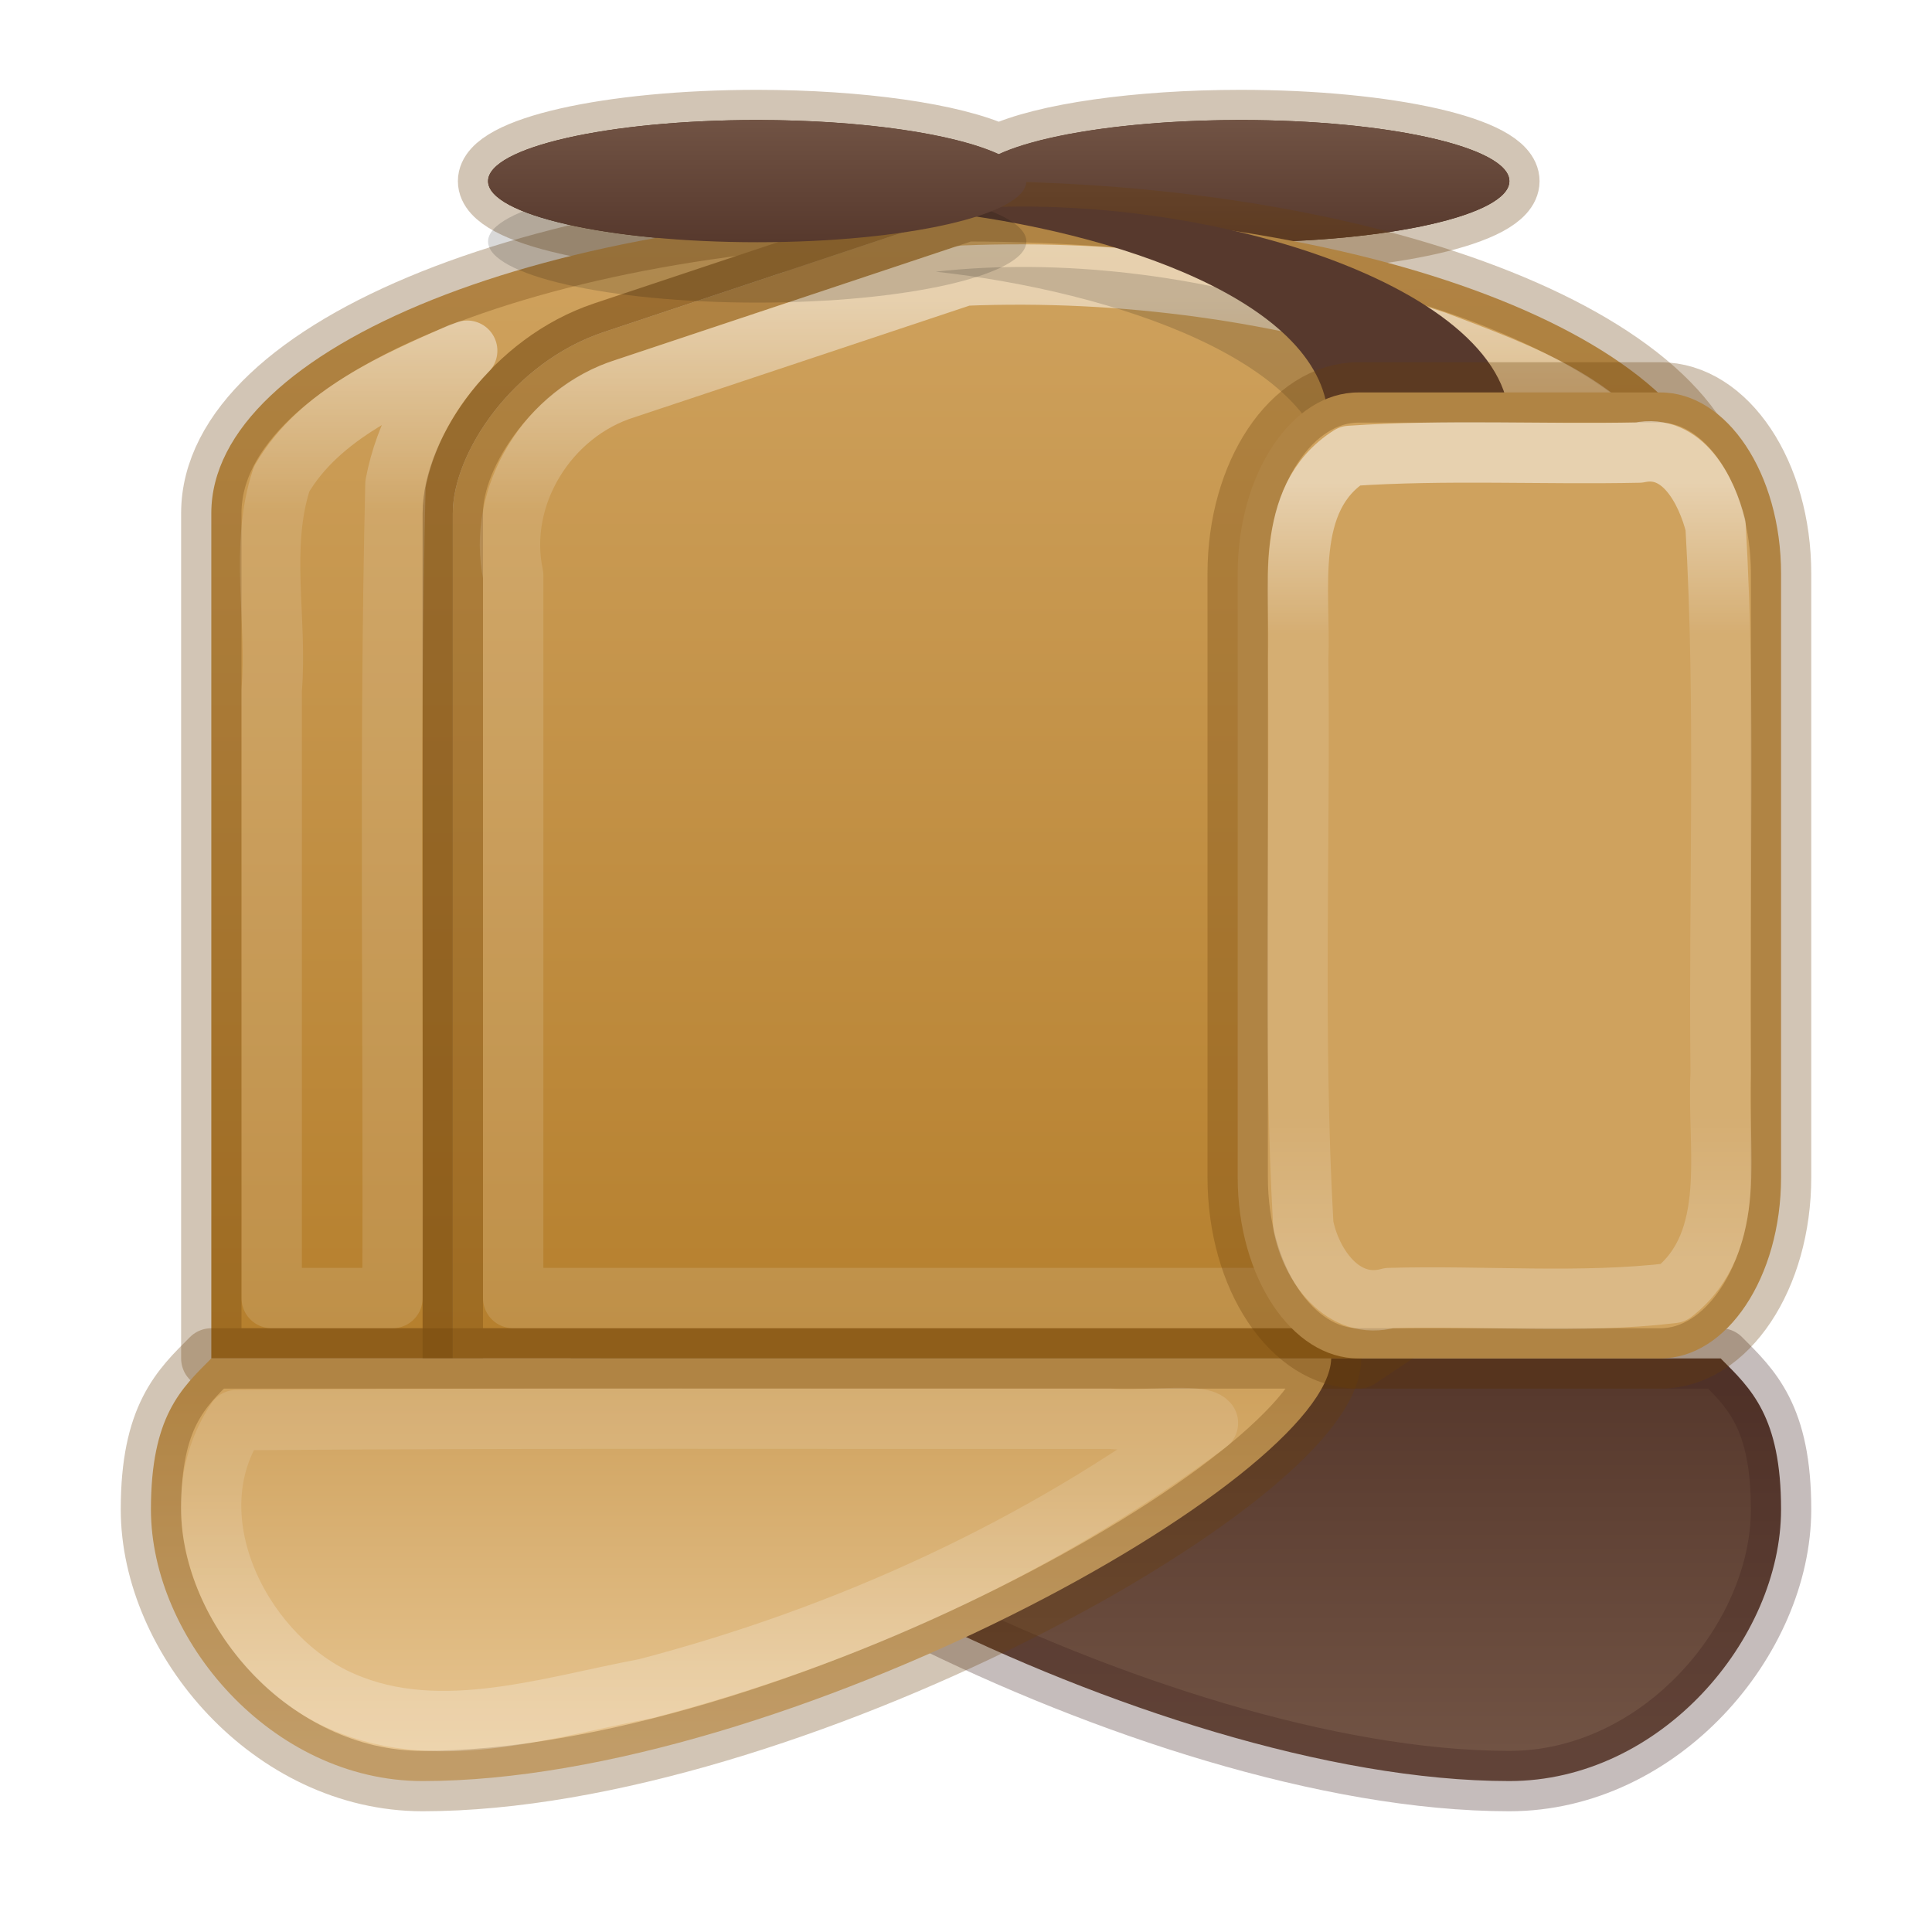
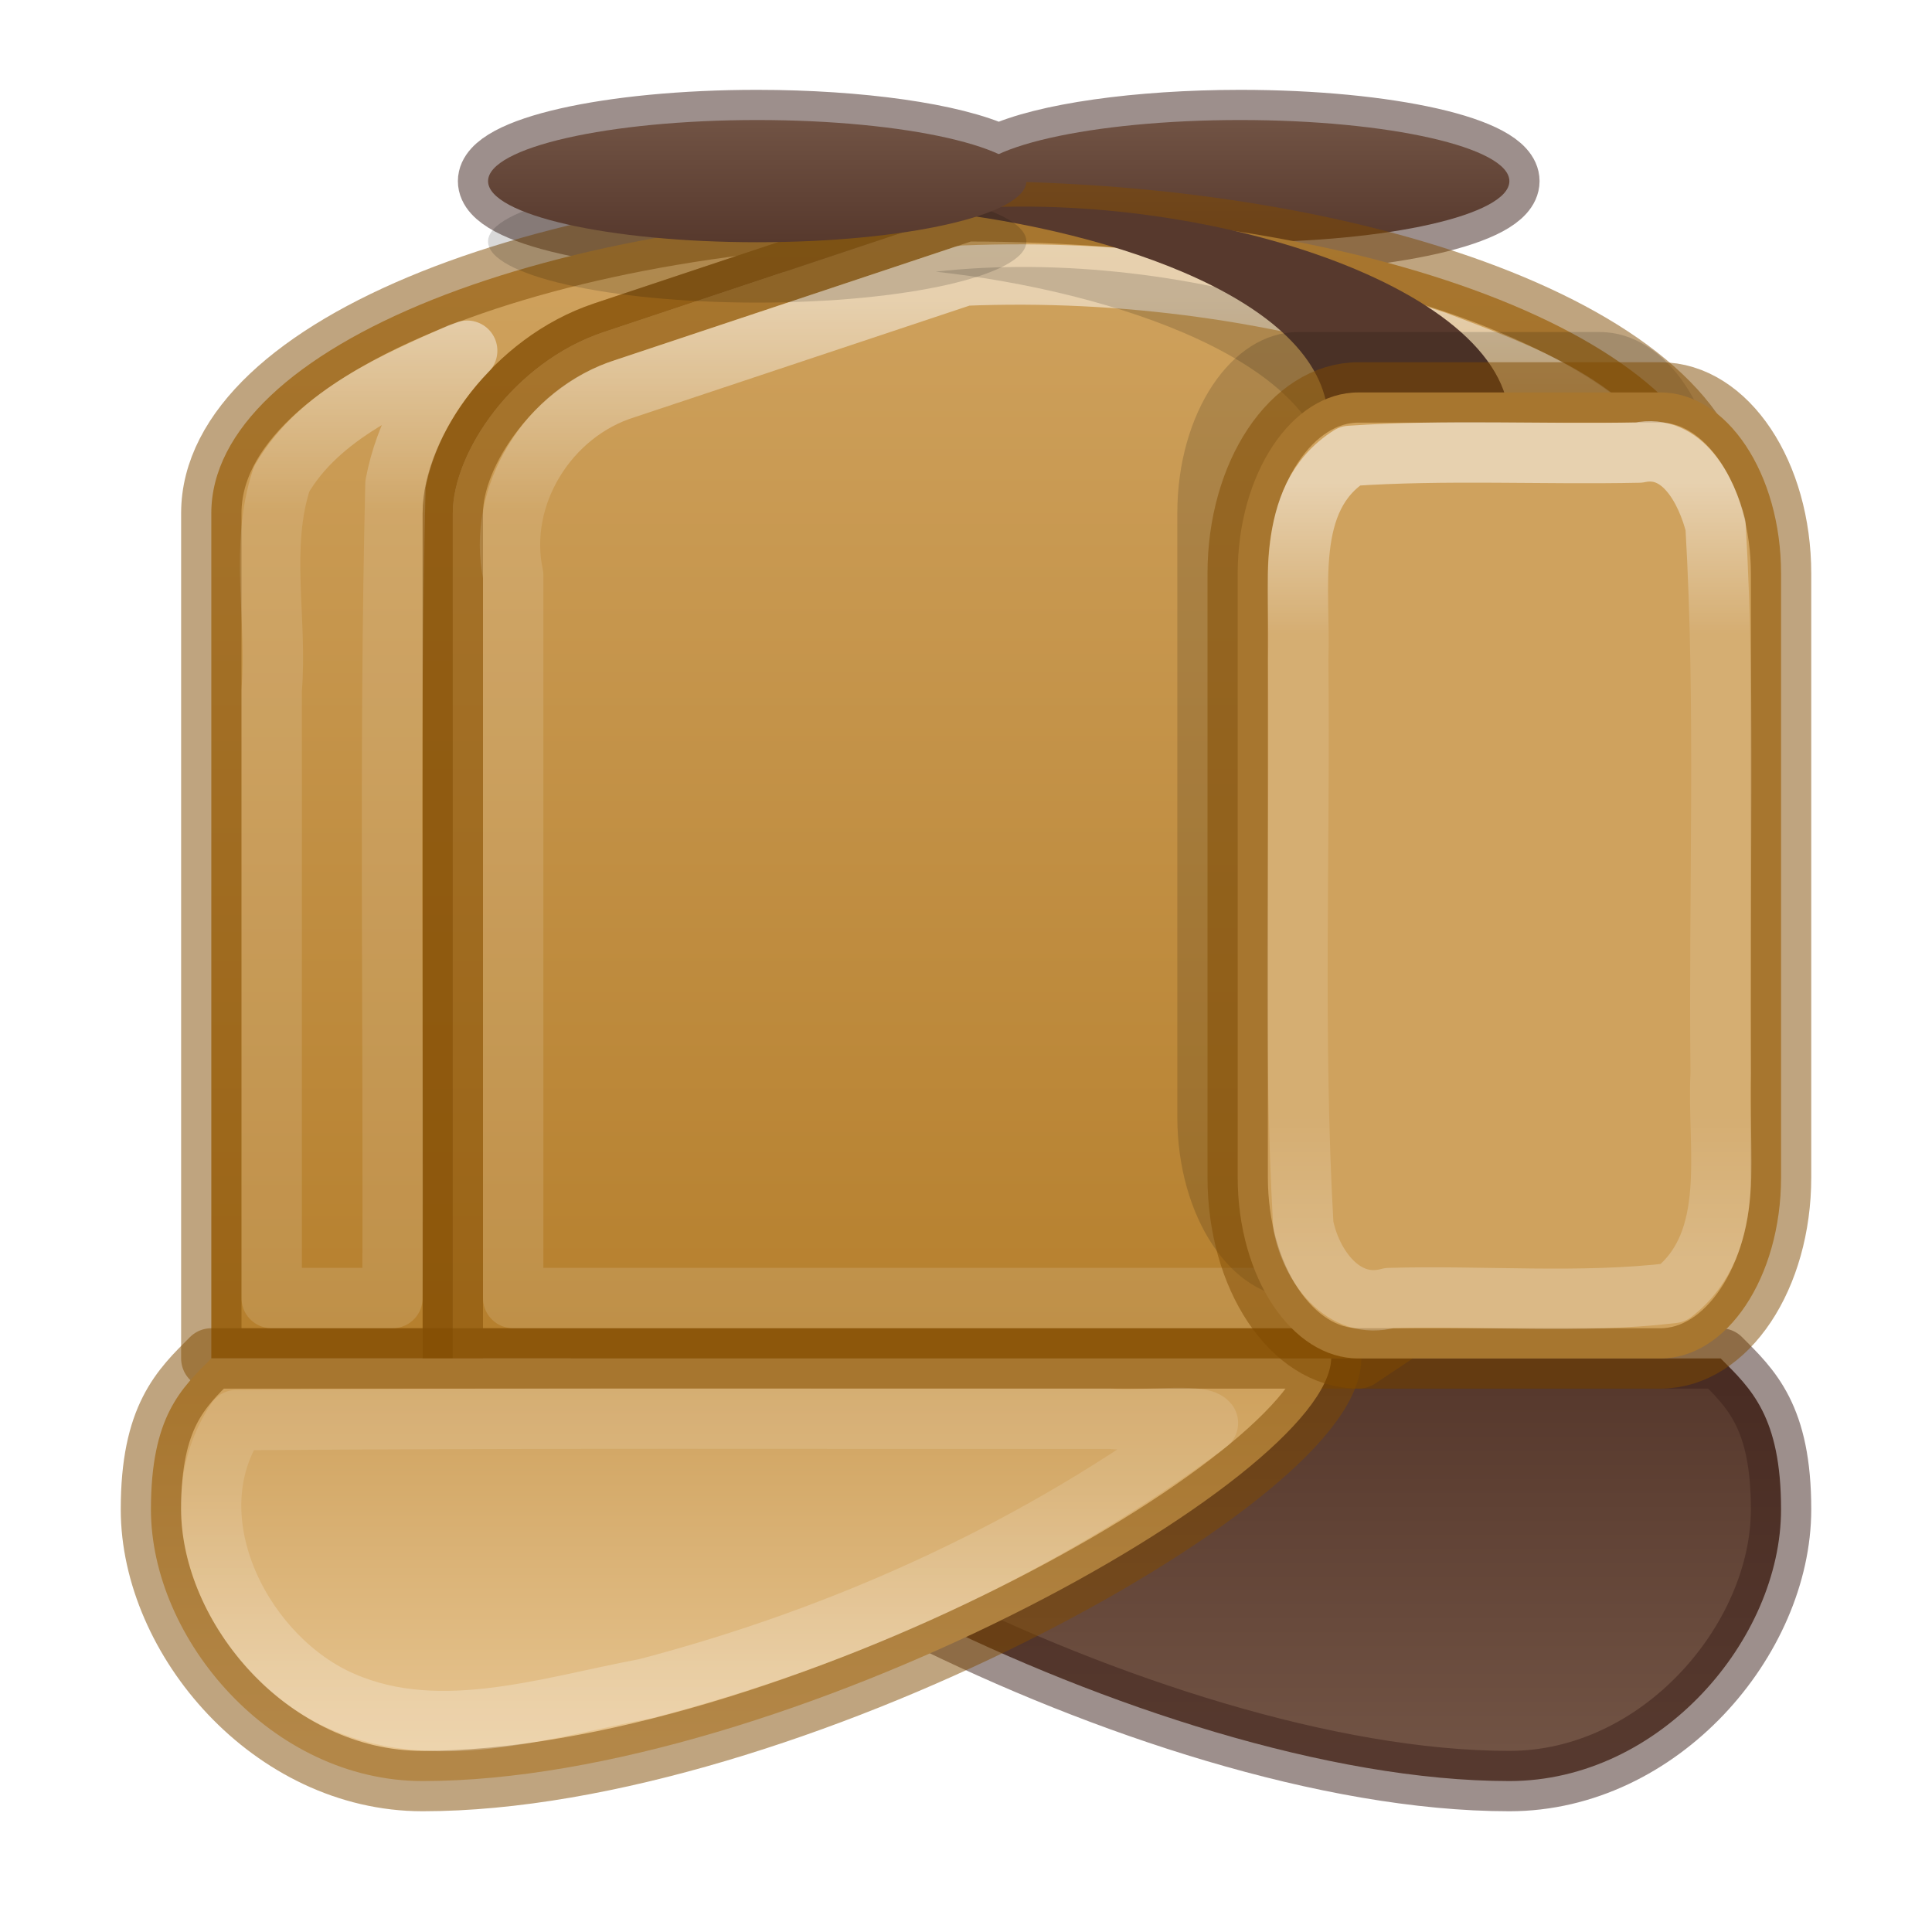
<svg xmlns="http://www.w3.org/2000/svg" xmlns:xlink="http://www.w3.org/1999/xlink" version="1.1" width="32" height="32" id="svg6860" xml:space="preserve">
  <defs id="defs6862">
    <linearGradient id="linearGradient82">
      <stop style="stop-color:#ffffff;stop-opacity:1;" offset="0" id="stop79" />
      <stop style="stop-color:#ffffff;stop-opacity:0.25;" offset="0.192" id="stop80" />
      <stop style="stop-color:#ffffff;stop-opacity:0.25;" offset="0.808" id="stop81" />
      <stop style="stop-color:#ffffff;stop-opacity:0.5;" offset="1" id="stop82" />
    </linearGradient>
    <linearGradient id="linearGradient75">
      <stop style="stop-color:#ffffff;stop-opacity:1;" offset="0" id="stop72" />
      <stop style="stop-color:#ffffff;stop-opacity:0.25;" offset="0.152" id="stop73" />
      <stop style="stop-color:#ffffff;stop-opacity:0.25;" offset="0.848" id="stop74" />
      <stop style="stop-color:#ffffff;stop-opacity:0.5;" offset="1" id="stop75" />
    </linearGradient>
    <linearGradient id="linearGradient70">
      <stop style="stop-color:#ffffff;stop-opacity:1;" offset="0" id="stop67" />
      <stop style="stop-color:#ffffff;stop-opacity:0.25;" offset="0.152" id="stop68" />
      <stop style="stop-color:#ffffff;stop-opacity:0.25;" offset="0.848" id="stop69" />
      <stop style="stop-color:#ffffff;stop-opacity:0.5;" offset="1" id="stop70" />
    </linearGradient>
    <linearGradient id="linearGradient3924-0">
      <stop id="stop3926-6" style="stop-color:#ffffff;stop-opacity:1" offset="0" />
      <stop id="stop3928-3" style="stop-color:#ffffff;stop-opacity:0.235" offset="0.042" />
      <stop id="stop3930-2" style="stop-color:#ffffff;stop-opacity:0.157" offset="0.958" />
      <stop id="stop3932-62" style="stop-color:#ffffff;stop-opacity:0.392" offset="1" />
    </linearGradient>
    <linearGradient id="linearGradient3688-166-749-6">
      <stop id="stop2883-8" style="stop-color:#181818;stop-opacity:1" offset="0" />
      <stop id="stop2885-3" style="stop-color:#181818;stop-opacity:0" offset="1" />
    </linearGradient>
    <linearGradient id="linearGradient3702-501-757-3">
      <stop id="stop2895-3" style="stop-color:#181818;stop-opacity:0" offset="0" />
      <stop id="stop2897-28" style="stop-color:#181818;stop-opacity:1" offset="0.5" />
      <stop id="stop2899-8" style="stop-color:#181818;stop-opacity:0" offset="1" />
    </linearGradient>
    <radialGradient cx="4.993" cy="43.5" r="2.5" fx="4.993" fy="43.5" id="radialGradient2976-3" xlink:href="#linearGradient3688-166-749-6" gradientUnits="userSpaceOnUse" gradientTransform="matrix(2.003784,0,0,1.4,27.98813,-17.4)" />
    <radialGradient cx="4.993" cy="43.5" r="2.5" fx="4.993" fy="43.5" id="radialGradient2978-2" xlink:href="#linearGradient3688-166-749-6" gradientUnits="userSpaceOnUse" gradientTransform="matrix(2.003784,0,0,1.4,-20.01187,-104.4)" />
    <linearGradient xlink:href="#linearGradient870" id="linearGradient930-9" x1="16.768" y1="2.768" x2="16.768" y2="29.897" gradientUnits="userSpaceOnUse" gradientTransform="translate(3.81e-6)" />
    <linearGradient x1="24" y1="6.24" x2="24" y2="41.76" id="linearGradient4161-0" xlink:href="#linearGradient3924-0" gradientUnits="userSpaceOnUse" gradientTransform="matrix(0.6756757,0,0,0.6756757,-0.2162132,-0.2162062)" />
    <linearGradient xlink:href="#linearGradient3702-501-757-3" id="linearGradient1088" gradientUnits="userSpaceOnUse" x1="25.058" y1="47.028" x2="25.058" y2="39.999" />
    <linearGradient id="linearGradient870">
      <stop id="stop866" offset="0" style="stop-color:#cd9ef7;stop-opacity:1" />
      <stop id="stop868" offset="1" style="stop-color:#a56de2;stop-opacity:1" />
    </linearGradient>
    <radialGradient cx="4.993" cy="43.5" r="2.5" fx="4.993" fy="43.5" id="radialGradient2976-3-3" xlink:href="#linearGradient3688-166-749-6" gradientUnits="userSpaceOnUse" gradientTransform="matrix(2.003784,0,0,1.4,27.98813,-17.4)" />
    <radialGradient cx="4.993" cy="43.5" r="2.5" fx="4.993" fy="43.5" id="radialGradient2978-2-5" xlink:href="#linearGradient3688-166-749-6" gradientUnits="userSpaceOnUse" gradientTransform="matrix(2.003784,0,0,1.4,-20.01187,-104.4)" />
    <linearGradient xlink:href="#linearGradient870" id="linearGradient930-9-2" x1="16.768" y1="2.768" x2="16.768" y2="29.897" gradientUnits="userSpaceOnUse" gradientTransform="translate(4.1936035e-6)" />
    <linearGradient x1="24" y1="6.24" x2="24" y2="41.76" id="linearGradient4161-0-2" xlink:href="#linearGradient3924-0" gradientUnits="userSpaceOnUse" gradientTransform="matrix(0.6756757,0,0,0.6756757,-0.2162128,-0.2162061)" />
    <linearGradient xlink:href="#linearGradient3702-501-757-3" id="linearGradient963" gradientUnits="userSpaceOnUse" x1="25.058" y1="47.028" x2="25.058" y2="39.999" />
    <linearGradient id="linearGradient17">
      <stop style="stop-color:#715344;stop-opacity:1;" offset="0" id="stop17" />
      <stop style="stop-color:#57392d;stop-opacity:1;" offset="1" id="stop18" />
    </linearGradient>
    <linearGradient id="linearGradient7">
      <stop style="stop-color:#57392d;stop-opacity:1;" offset="0" id="stop9" />
      <stop style="stop-color:#715344;stop-opacity:1;" offset="1" id="stop10" />
    </linearGradient>
    <linearGradient id="linearGradient1">
      <stop style="stop-color:#cfa25e;stop-opacity:1;" offset="0" id="stop1" />
      <stop style="stop-color:#e7c591;stop-opacity:1;" offset="1" id="stop2" />
    </linearGradient>
    <linearGradient id="linearGradient5">
      <stop style="stop-color:#cfa25e;stop-opacity:1;" offset="0" id="stop5" />
      <stop style="stop-color:#b6802e;stop-opacity:1;" offset="1" id="stop6" />
    </linearGradient>
    <linearGradient id="linearGradient1201">
      <stop id="stop1193" style="stop-color:#ffffff;stop-opacity:1" offset="0" />
      <stop id="stop1195" style="stop-color:#ffffff;stop-opacity:0.235" offset="0.068" />
      <stop id="stop1197" style="stop-color:#ffffff;stop-opacity:0.157" offset="0.947" />
      <stop id="stop1199" style="stop-color:#ffffff;stop-opacity:0.392" offset="1" />
    </linearGradient>
    <radialGradient cx="4.993" cy="43.5" r="2.5" fx="4.993" fy="43.5" id="radialGradient3013-6" xlink:href="#linearGradient3688-166-749-6" gradientUnits="userSpaceOnUse" gradientTransform="matrix(2.003784,0,0,0.8999999,29.98813,4.850003)" />
    <radialGradient cx="4.993" cy="43.5" r="2.5" fx="4.993" fy="43.5" id="radialGradient3015-1" xlink:href="#linearGradient3688-166-749-6" gradientUnits="userSpaceOnUse" gradientTransform="matrix(2.003784,0,0,0.8999999,-18.01187,-83.15)" />
    <linearGradient x1="39" y1="6" x2="39" y2="41.945" id="linearGradient3058-5" xlink:href="#linearGradient1201" gradientUnits="userSpaceOnUse" gradientTransform="translate(4e-6,1.000006)" />
    <linearGradient xlink:href="#linearGradient3702-501-757-3" id="linearGradient1191" gradientUnits="userSpaceOnUse" x1="25.058" y1="47.028" x2="25.058" y2="39.999" gradientTransform="matrix(1.142857,0,0,0.6428571,-3.428569,16.03572)" />
    <linearGradient xlink:href="#linearGradient870" id="linearGradient930-9-2-6" x1="16.768" y1="2.768" x2="16.768" y2="29.897" gradientUnits="userSpaceOnUse" gradientTransform="matrix(1.444444,0,0,1.444444,0.888913,1.888891)" />
    <linearGradient xlink:href="#linearGradient1" id="linearGradient52" x1="11" y1="23" x2="11" y2="28.93" gradientUnits="userSpaceOnUse" />
    <linearGradient xlink:href="#linearGradient5" id="linearGradient54" x1="16.104" y1="3.99" x2="16.104" y2="22" gradientUnits="userSpaceOnUse" />
    <linearGradient xlink:href="#linearGradient5" id="linearGradient56" x1="16" y1="4" x2="16" y2="22" gradientUnits="userSpaceOnUse" />
    <linearGradient xlink:href="#linearGradient17" id="linearGradient58" x1="13" y1="2" x2="13" y2="4" gradientUnits="userSpaceOnUse" />
    <linearGradient xlink:href="#linearGradient17" id="linearGradient59" x1="21" y1="2" x2="21" y2="4" gradientUnits="userSpaceOnUse" />
    <linearGradient xlink:href="#linearGradient7" id="linearGradient65" x1="24" y1="23" x2="24" y2="29" gradientUnits="userSpaceOnUse" />
    <linearGradient xlink:href="#linearGradient70" id="linearGradient67" x1="8" y1="5" x2="8" y2="28" gradientUnits="userSpaceOnUse" />
    <linearGradient xlink:href="#linearGradient75" id="linearGradient72" x1="16" y1="5" x2="16" y2="28" gradientUnits="userSpaceOnUse" />
    <linearGradient xlink:href="#linearGradient75" id="linearGradient77" x1="16" y1="5" x2="16" y2="28" gradientUnits="userSpaceOnUse" />
    <linearGradient xlink:href="#linearGradient82" id="linearGradient79" x1="25" y1="8" x2="25" y2="21" gradientUnits="userSpaceOnUse" />
  </defs>
-   <path id="path47" style="opacity:1;fill:url(#linearGradient65);fill-opacity:1;stroke:#3d211b;stroke-linejoin:round;stroke-opacity:0.3" d="m 29.5,25 c -2.76e-4,2.152 -2,4.5 -4.5,4.5 -6,0 -15,-5 -15.049,-7 H 28.5 c 0.5,0.5 1,0.959 1,2.5 z" />
-   <path id="ellipse50" style="opacity:1;fill:#3d211b;fill-opacity:1;stroke:#6a3d09;stroke-linejoin:round;stroke-opacity:0.3" d="M 12.543,1.988 A 4.458,1.012 0 0 0 8.084,3 a 4.458,1.012 0 0 0 4.459,1.012 4.458,1.012 0 0 0 4,-0.57 4.458,1.012 0 0 0 4,0.57 A 4.458,1.012 0 0 0 25,3 4.458,1.012 0 0 0 20.543,1.988 a 4.458,1.012 0 0 0 -4,0.57 4.458,1.012 0 0 0 -4,-0.57 z" />
+   <path id="path47" style="opacity:1;fill:url(#linearGradient65);fill-opacity:1;stroke:#3d211b;stroke-linejoin:round;stroke-opacity:0.5" d="m 29.5,25 c -2.76e-4,2.152 -2,4.5 -4.5,4.5 -6,0 -15,-5 -15.049,-7 H 28.5 c 0.5,0.5 1,0.959 1,2.5 z" />
+   <path id="ellipse50" style="opacity:1;fill:none;fill-opacity:1;stroke:#3d211b;stroke-linejoin:round;stroke-opacity:0.5" d="M 12.543,1.988 A 4.458,1.012 0 0 0 8.084,3 a 4.458,1.012 0 0 0 4.459,1.012 4.458,1.012 0 0 0 4,-0.57 4.458,1.012 0 0 0 4,0.57 A 4.458,1.012 0 0 0 25,3 4.458,1.012 0 0 0 20.543,1.988 a 4.458,1.012 0 0 0 -4,0.57 4.458,1.012 0 0 0 -4,-0.57 z" />
  <ellipse style="opacity:1;fill:url(#linearGradient59);fill-opacity:1;stroke:none;stroke-linejoin:round;stroke-opacity:0.5" id="ellipse48" cx="20.542" cy="3" rx="4.458" ry="1.012" />
-   <path id="rect44" style="opacity:1;fill:url(#linearGradient56);fill-opacity:1;stroke:#6a3d09;stroke-linejoin:round;stroke-opacity:0.3" d="M 16,3.5 C 9.096,3.5 3.5,5.739 3.5,8.5 v 14 h 4 v -14 c 0,-1 1,-2.5 2.5,-3 z" />
-   <path id="path44" style="opacity:1;fill:url(#linearGradient54);fill-opacity:1;stroke:#6a3d09;stroke-linejoin:round;stroke-opacity:0.3" d="m 16,3.5 -6,2 C 8.5,6 7.5,7.5 7.5,8.5 v 14 h 15 l 6,-4 v -10 c 0,-2.761 -5.596,-5 -12.5,-5 z" />
-   <path id="path45" style="opacity:1;fill:url(#linearGradient52);fill-opacity:1;stroke:#6a3d09;stroke-linejoin:round;stroke-opacity:0.3" d="m 2.5,25 c 2.754e-4,2.152 2,4.5 4.5,4.5 6,0 15,-5 15.049,-7 H 3.5 C 3,23 2.5,23.459 2.5,25 Z" />
+   <path id="rect44" style="opacity:1;fill:url(#linearGradient56);fill-opacity:1;stroke:#804b00;stroke-linejoin:round;stroke-opacity:0.5" d="M 16,3.5 C 9.096,3.5 3.5,5.739 3.5,8.5 v 14 h 4 v -14 c 0,-1 1,-2.5 2.5,-3 z" />
+   <path id="path44" style="opacity:1;fill:url(#linearGradient54);fill-opacity:1;stroke:#804b00;stroke-linejoin:round;stroke-opacity:0.5" d="m 16,3.5 -6,2 C 8.5,6 7.5,7.5 7.5,8.5 v 14 h 15 l 6,-4 v -10 c 0,-2.761 -5.596,-5 -12.5,-5 z" />
+   <path id="path45" style="opacity:1;fill:url(#linearGradient52);fill-opacity:1;stroke:#804b00;stroke-linejoin:round;stroke-opacity:0.5" d="m 2.5,25 c 2.754e-4,2.152 2,4.5 4.5,4.5 6,0 15,-5 15.049,-7 H 3.5 C 3,23 2.5,23.459 2.5,25 Z" />
  <path id="path70" style="opacity:0.5;fill:none;fill-opacity:1;stroke:url(#linearGradient77);stroke-linejoin:round;stroke-opacity:1" d="M 10.359,6.434 C 9.081,6.83 8.219,8.208 8.5,9.53 c 0,3.99 0,7.98 0,11.97 4.566,0 9.132,0 13.697,0 C 23.965,20.322 25.732,19.143 27.5,17.965 27.465,14.705 27.574,11.431 27.437,8.181 26.801,6.732 25.144,6.174 23.774,5.65 21.27,4.82 18.595,4.458 15.968,4.565 14.098,5.188 12.229,5.811 10.359,6.434 Z" />
  <path id="path84" style="opacity:0.15;fill:#000000;fill-opacity:1;stroke:none;stroke-linejoin:round;stroke-opacity:0.5" d="M 15.5,4.5 C 18.427,4.82 22,6 22,8 h 3 C 25,5.68 19.599,4.037 15.5,4.5 Z" />
  <path id="path49" style="opacity:1;fill:#57392d;fill-opacity:1;stroke:none;stroke-linejoin:round;stroke-opacity:0.5" d="M 15.5,3.5 C 18.427,3.82 22,5 22,7 h 3 C 25,4.68 19.599,3.037 15.5,3.5 Z" />
-   <rect style="opacity:1;fill:#cfa25e;fill-opacity:1;stroke:#6a3d09;stroke-linejoin:round;stroke-opacity:0.3" id="rect47" width="9" height="16" x="20.5" y="6.5" ry="3" rx="2" />
+   <rect style="opacity:0.15;fill:#000000;fill-opacity:1;stroke:none;stroke-linejoin:round;stroke-opacity:0.5" id="rect1" width="9" height="16" x="19.5" y="5.5" ry="3" rx="2" />
+   <rect style="opacity:1;fill:#cfa25e;fill-opacity:1;stroke:#804b00;stroke-linejoin:round;stroke-opacity:0.5" id="rect47" width="9" height="16" x="20.5" y="6.5" ry="3" rx="2" />
  <ellipse style="opacity:0.15;fill:#000000;fill-opacity:1;stroke:none;stroke-linejoin:round;stroke-opacity:0.5" id="ellipse82" cx="12.542" cy="4" rx="4.458" ry="1.012" />
  <ellipse style="opacity:1;fill:url(#linearGradient58);fill-opacity:1;stroke:none;stroke-linejoin:round;stroke-opacity:0.5" id="path48" cx="12.542" cy="3" rx="4.458" ry="1.012" />
  <path id="path65" style="opacity:0.5;fill:none;fill-opacity:1;stroke:url(#linearGradient67);stroke-linejoin:round;stroke-opacity:1" d="m 3.918,23.521 c -1.058,1.586 0.025,3.801 1.598,4.59 1.641,0.811 3.497,0.174 5.18,-0.142 3.334,-0.871 6.544,-2.338 9.311,-4.4 -0.125,-0.167 -1.152,-0.02 -1.613,-0.07 -4.825,0.003 -9.651,-0.016 -14.476,0.022 z" />
  <path id="path71" style="opacity:0.5;fill:none;fill-opacity:1;stroke:url(#linearGradient72);stroke-linejoin:round;stroke-opacity:1" d="M 7.623,5.85 C 6.58,6.31 5.288,6.858 4.664,7.936 4.294,9.058 4.596,10.268 4.5,11.43 c 0,3.357 0,6.714 0,10.07 0.667,0 1.333,0 2,0 C 6.523,17.007 6.443,12.508 6.55,8.019 6.707,7.183 7.145,6.413 7.738,5.809 l -0.094,0.034 z" />
  <path id="rect77" style="opacity:0.5;fill:none;fill-opacity:1;stroke:url(#linearGradient79);stroke-linejoin:round;stroke-opacity:1" d="m 27.145,7.496 c -1.592,0.033 -3.205,-0.053 -4.785,0.055 -1.119,0.709 -0.811,2.238 -0.858,3.365 0.034,3.125 -0.091,6.26 0.085,9.377 0.126,0.661 0.657,1.422 1.424,1.207 1.562,-0.045 3.158,0.1 4.699,-0.084 1.103,-0.854 0.724,-2.422 0.79,-3.632 -0.034,-3.025 0.091,-6.059 -0.085,-9.077 -0.146,-0.577 -0.543,-1.367 -1.27,-1.211 z" />
</svg>
